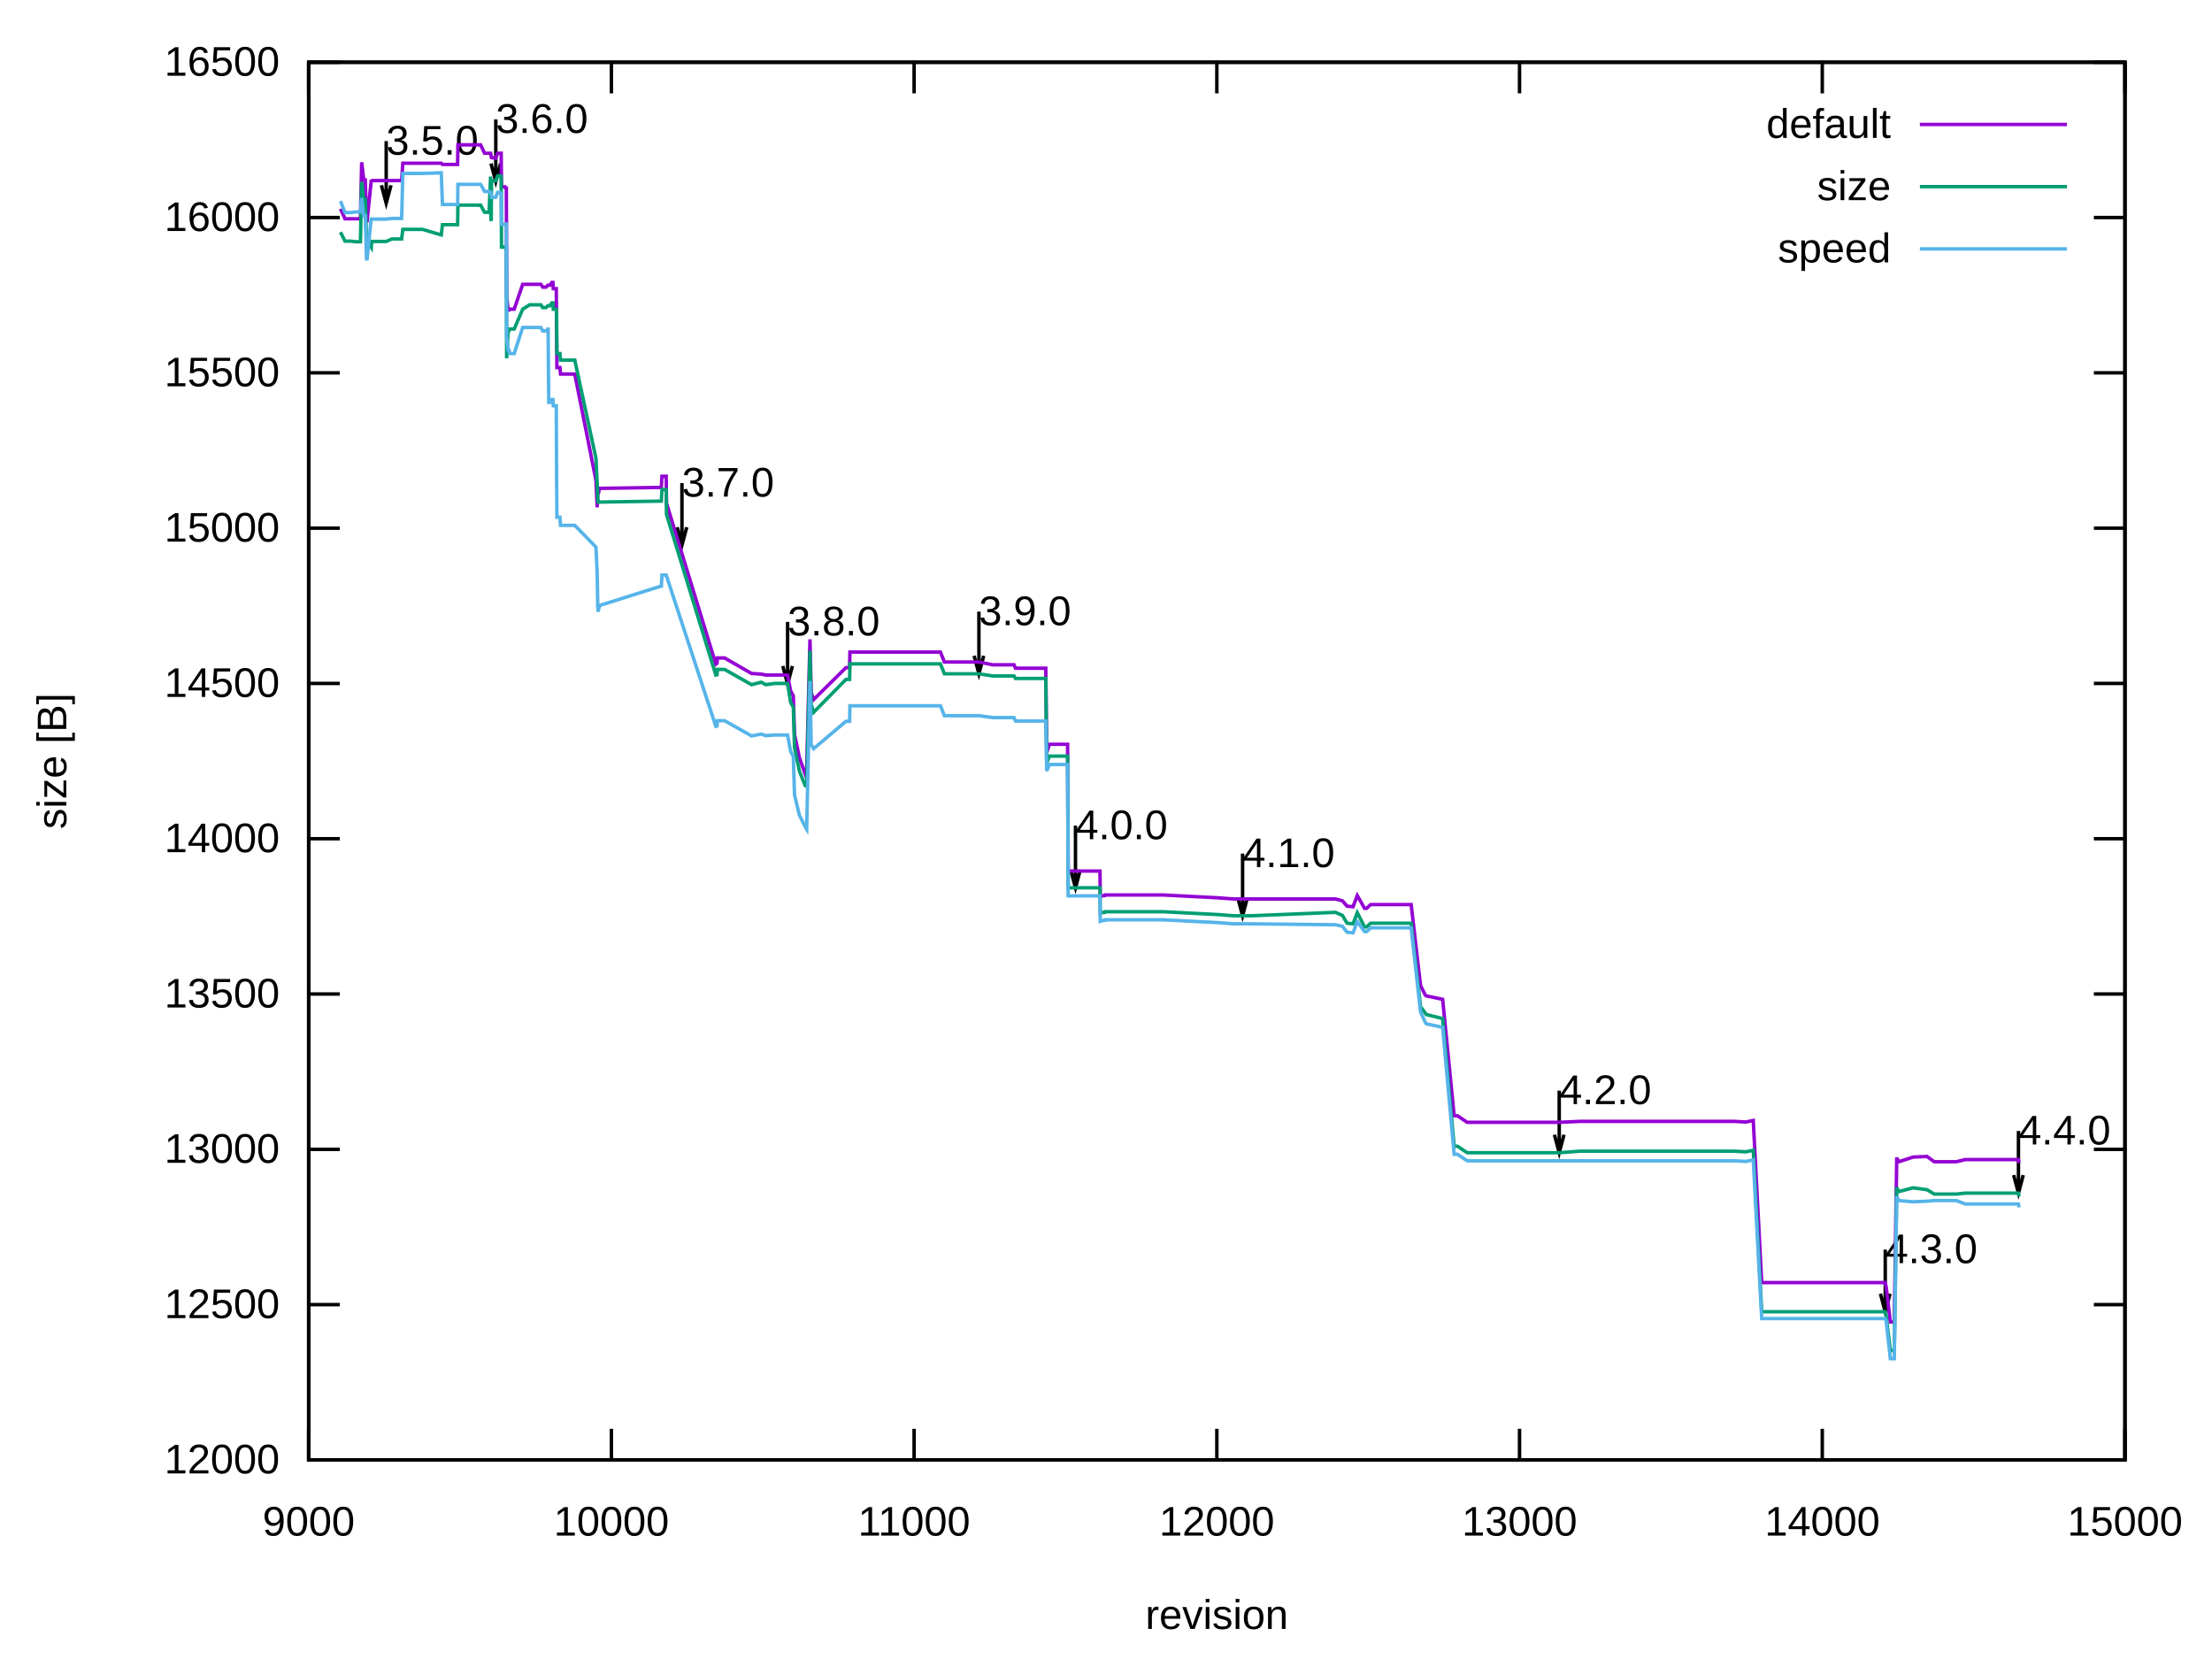
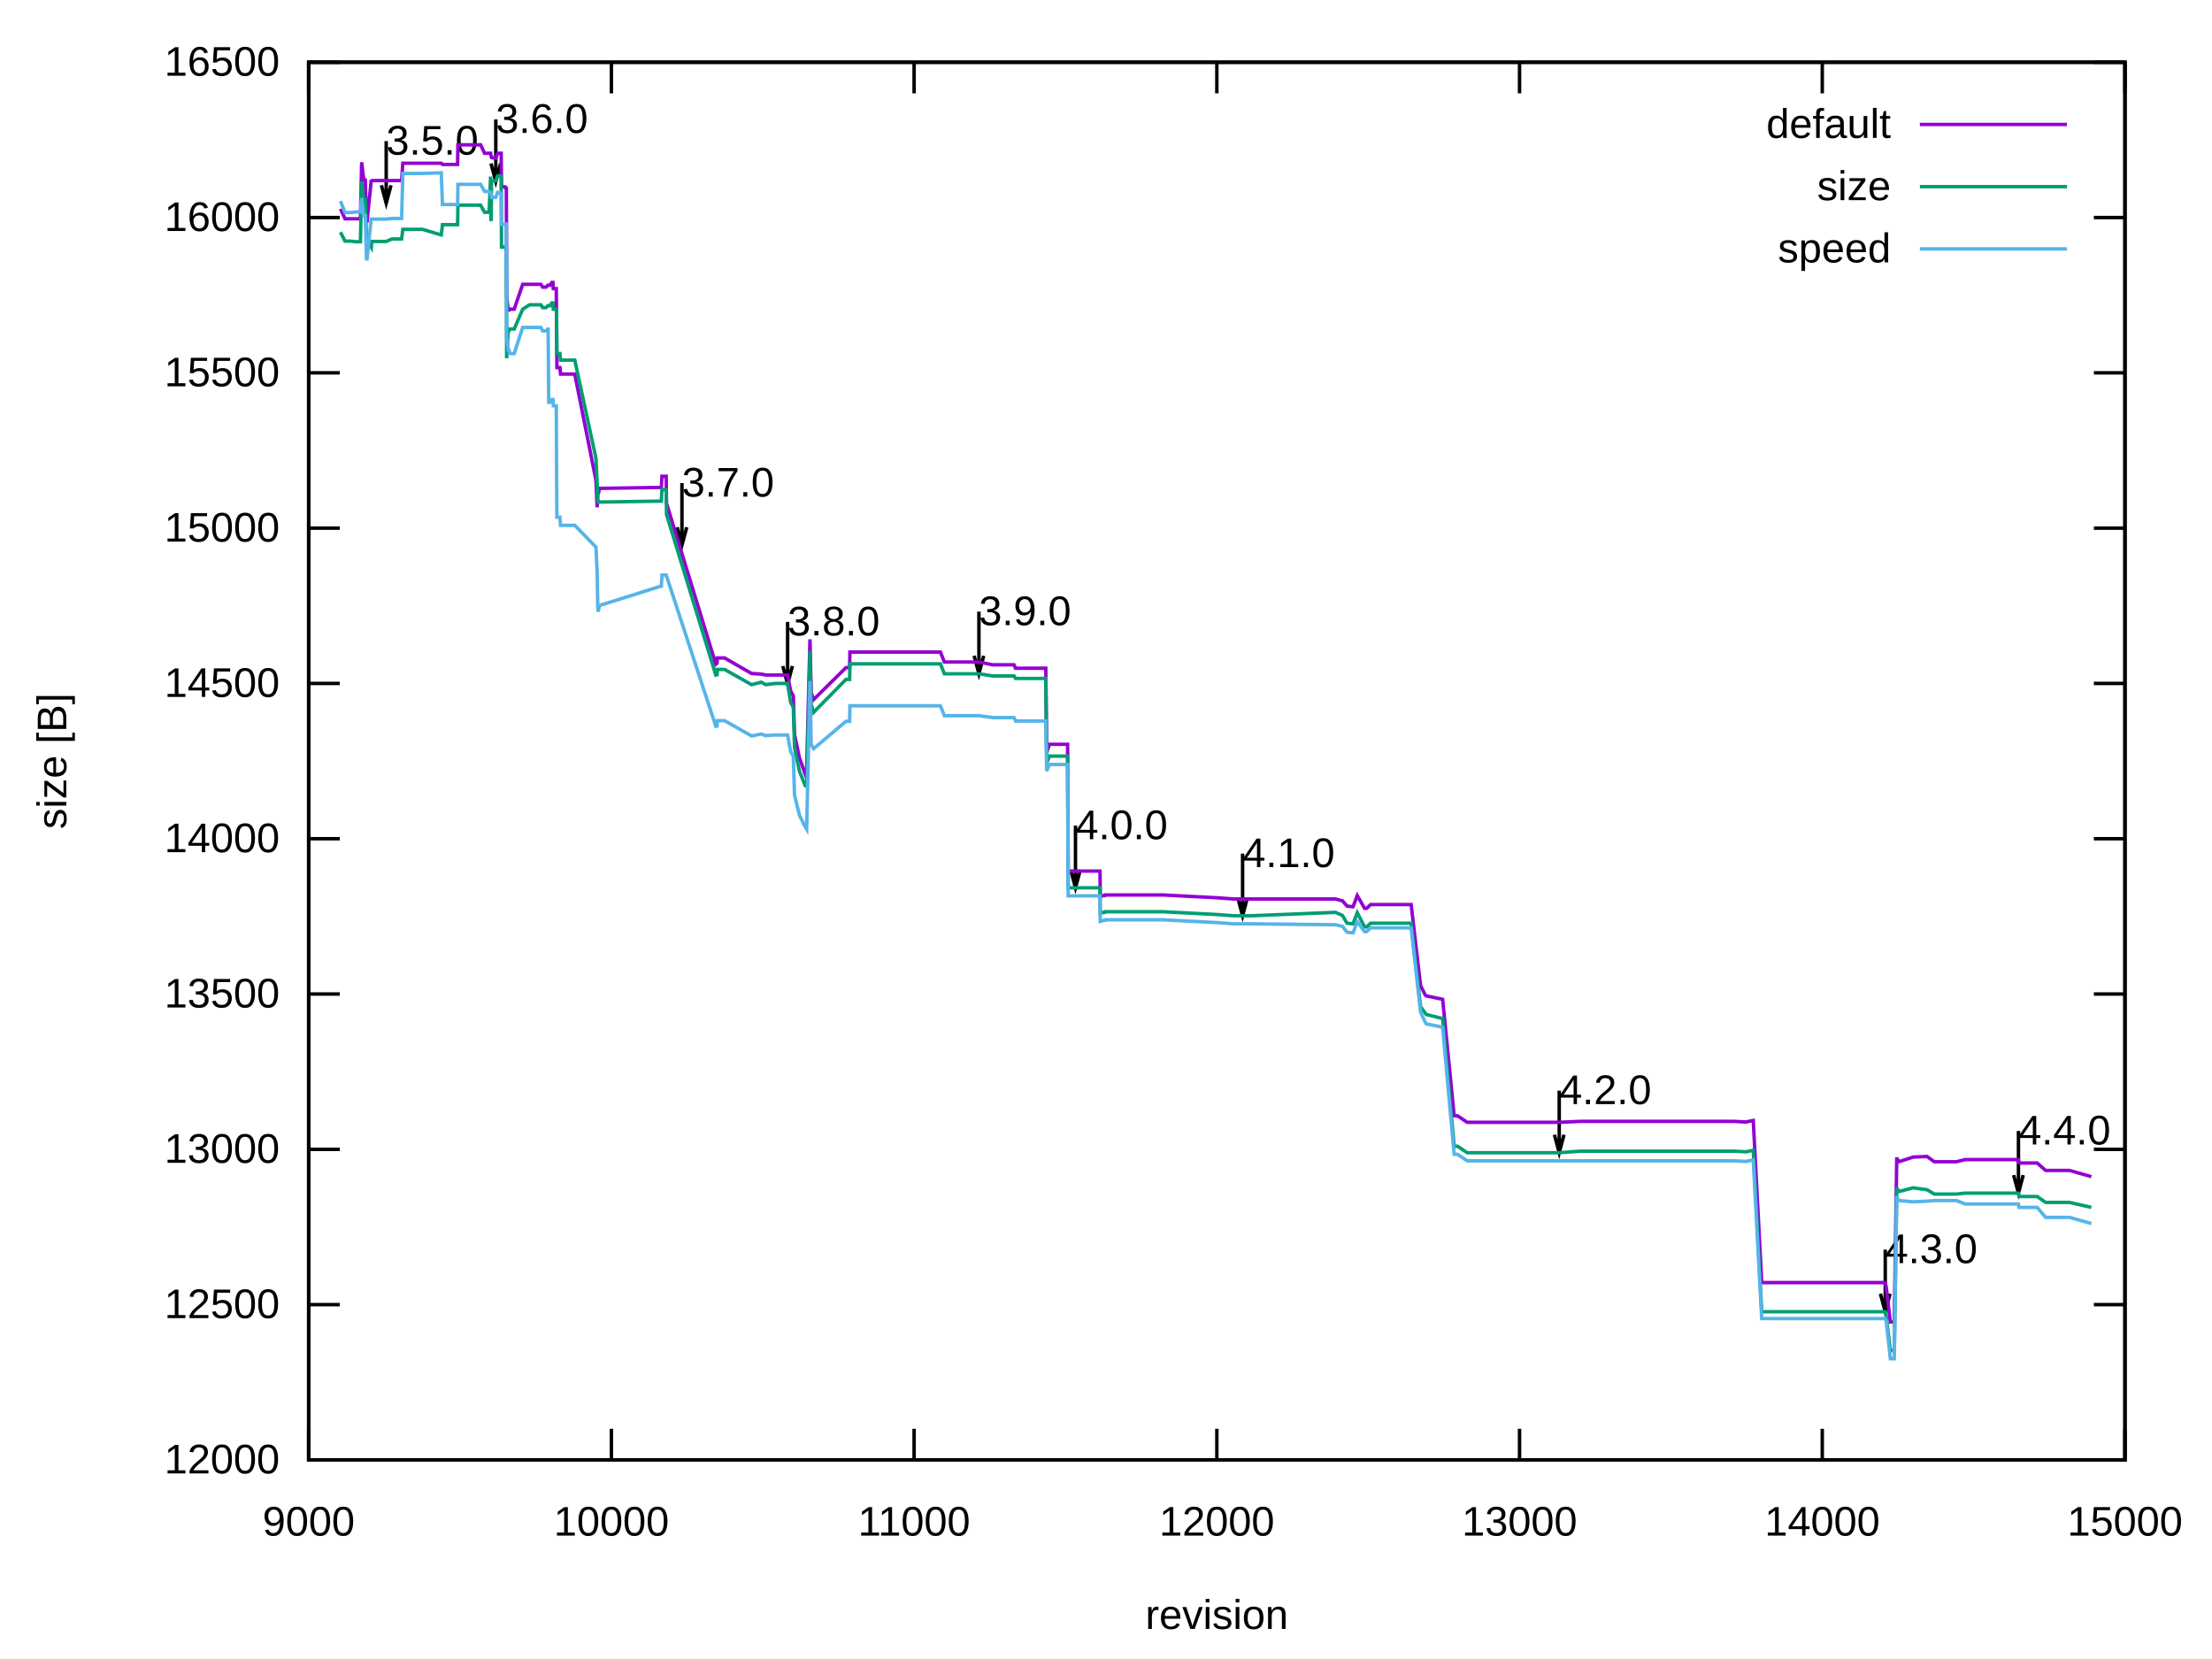
<svg xmlns="http://www.w3.org/2000/svg" xmlns:xlink="http://www.w3.org/1999/xlink" width="640" height="480" viewBox="0 0 640 480">
  <g id="gnuplot_canvas">
    <rect x="0" y="0" width="640" height="480" fill="none" />
    <defs>
      <circle id="gpDot" r="0.5" stroke-width="0.5" stroke="currentColor" />
      <path id="gpPt0" stroke-width="0.222" stroke="currentColor" d="M-1,0 h2 M0,-1 v2" />
      <path id="gpPt1" stroke-width="0.222" stroke="currentColor" d="M-1,-1 L1,1 M1,-1 L-1,1" />
      <path id="gpPt2" stroke-width="0.222" stroke="currentColor" d="M-1,0 L1,0 M0,-1 L0,1 M-1,-1 L1,1 M-1,1 L1,-1" />
      <rect id="gpPt3" stroke-width="0.222" stroke="currentColor" x="-1" y="-1" width="2" height="2" />
      <rect id="gpPt4" stroke-width="0.222" stroke="currentColor" fill="currentColor" x="-1" y="-1" width="2" height="2" />
      <circle id="gpPt5" stroke-width="0.222" stroke="currentColor" cx="0" cy="0" r="1" />
      <use xlink:href="#gpPt5" id="gpPt6" fill="currentColor" stroke="none" />
      <path id="gpPt7" stroke-width="0.222" stroke="currentColor" d="M0,-1.33 L-1.33,0.67 L1.33,0.67 z" />
      <use xlink:href="#gpPt7" id="gpPt8" fill="currentColor" stroke="none" />
      <use xlink:href="#gpPt7" id="gpPt9" stroke="currentColor" transform="rotate(180)" />
      <use xlink:href="#gpPt9" id="gpPt10" fill="currentColor" stroke="none" />
      <use xlink:href="#gpPt3" id="gpPt11" stroke="currentColor" transform="rotate(45)" />
      <use xlink:href="#gpPt11" id="gpPt12" fill="currentColor" stroke="none" />
      <path id="gpPt13" stroke-width="0.222" stroke="currentColor" d="M0,1.330 L1.265,0.411 L0.782,-1.067 L-0.782,-1.076 L-1.265,0.411 z" />
      <use xlink:href="#gpPt13" id="gpPt14" fill="currentColor" stroke="none" />
      <filter id="textbox" filterUnits="objectBoundingBox" x="0" y="0" height="1" width="1">
        <feFlood flood-color="white" flood-opacity="1" result="bgnd" />
        <feComposite in="SourceGraphic" in2="bgnd" operator="atop" />
      </filter>
      <filter id="greybox" filterUnits="objectBoundingBox" x="0" y="0" height="1" width="1">
        <feFlood flood-color="lightgrey" flood-opacity="1" result="grey" />
        <feComposite in="SourceGraphic" in2="grey" operator="atop" />
      </filter>
    </defs>
    <g fill="none" color="white" stroke="currentColor" stroke-width="1.00" stroke-linecap="butt" stroke-linejoin="miter">
</g>
    <g fill="none" color="black" stroke="currentColor" stroke-width="1.00" stroke-linecap="butt" stroke-linejoin="miter">
      <path stroke="black" d="M89.31,422.40 L98.31,422.40 M614.82,422.40 L605.82,422.40  " />
      <g transform="translate(80.92,426.30)" stroke="none" fill="black" font-family="Arial" font-size="12.00" text-anchor="end">
        <text>
          <tspan font-family="Arial"> 12000</tspan>
        </text>
      </g>
    </g>
    <g fill="none" color="black" stroke="currentColor" stroke-width="1.00" stroke-linecap="butt" stroke-linejoin="miter">
      <path stroke="black" d="M89.31,377.47 L98.31,377.47 M614.82,377.47 L605.82,377.47  " />
      <g transform="translate(80.92,381.37)" stroke="none" fill="black" font-family="Arial" font-size="12.00" text-anchor="end">
        <text>
          <tspan font-family="Arial"> 12500</tspan>
        </text>
      </g>
    </g>
    <g fill="none" color="black" stroke="currentColor" stroke-width="1.00" stroke-linecap="butt" stroke-linejoin="miter">
      <path stroke="black" d="M89.31,332.54 L98.31,332.54 M614.82,332.54 L605.82,332.54  " />
      <g transform="translate(80.92,336.44)" stroke="none" fill="black" font-family="Arial" font-size="12.00" text-anchor="end">
        <text>
          <tspan font-family="Arial"> 13000</tspan>
        </text>
      </g>
    </g>
    <g fill="none" color="black" stroke="currentColor" stroke-width="1.00" stroke-linecap="butt" stroke-linejoin="miter">
      <path stroke="black" d="M89.31,287.60 L98.31,287.60 M614.82,287.60 L605.82,287.60  " />
      <g transform="translate(80.92,291.50)" stroke="none" fill="black" font-family="Arial" font-size="12.00" text-anchor="end">
        <text>
          <tspan font-family="Arial"> 13500</tspan>
        </text>
      </g>
    </g>
    <g fill="none" color="black" stroke="currentColor" stroke-width="1.00" stroke-linecap="butt" stroke-linejoin="miter">
      <path stroke="black" d="M89.31,242.67 L98.31,242.67 M614.82,242.67 L605.82,242.67  " />
      <g transform="translate(80.92,246.57)" stroke="none" fill="black" font-family="Arial" font-size="12.00" text-anchor="end">
        <text>
          <tspan font-family="Arial"> 14000</tspan>
        </text>
      </g>
    </g>
    <g fill="none" color="black" stroke="currentColor" stroke-width="1.00" stroke-linecap="butt" stroke-linejoin="miter">
      <path stroke="black" d="M89.31,197.74 L98.31,197.74 M614.82,197.74 L605.82,197.74  " />
      <g transform="translate(80.92,201.64)" stroke="none" fill="black" font-family="Arial" font-size="12.00" text-anchor="end">
        <text>
          <tspan font-family="Arial"> 14500</tspan>
        </text>
      </g>
    </g>
    <g fill="none" color="black" stroke="currentColor" stroke-width="1.00" stroke-linecap="butt" stroke-linejoin="miter">
      <path stroke="black" d="M89.31,152.81 L98.31,152.81 M614.82,152.81 L605.82,152.81  " />
      <g transform="translate(80.92,156.71)" stroke="none" fill="black" font-family="Arial" font-size="12.00" text-anchor="end">
        <text>
          <tspan font-family="Arial"> 15000</tspan>
        </text>
      </g>
    </g>
    <g fill="none" color="black" stroke="currentColor" stroke-width="1.00" stroke-linecap="butt" stroke-linejoin="miter">
      <path stroke="black" d="M89.31,107.87 L98.31,107.87 M614.82,107.87 L605.82,107.87  " />
      <g transform="translate(80.92,111.77)" stroke="none" fill="black" font-family="Arial" font-size="12.00" text-anchor="end">
        <text>
          <tspan font-family="Arial"> 15500</tspan>
        </text>
      </g>
    </g>
    <g fill="none" color="black" stroke="currentColor" stroke-width="1.00" stroke-linecap="butt" stroke-linejoin="miter">
      <path stroke="black" d="M89.31,62.94 L98.31,62.94 M614.82,62.94 L605.82,62.94  " />
      <g transform="translate(80.92,66.84)" stroke="none" fill="black" font-family="Arial" font-size="12.00" text-anchor="end">
        <text>
          <tspan font-family="Arial"> 16000</tspan>
        </text>
      </g>
    </g>
    <g fill="none" color="black" stroke="currentColor" stroke-width="1.00" stroke-linecap="butt" stroke-linejoin="miter">
      <path stroke="black" d="M89.31,18.01 L98.31,18.01 M614.82,18.01 L605.82,18.01  " />
      <g transform="translate(80.92,21.91)" stroke="none" fill="black" font-family="Arial" font-size="12.00" text-anchor="end">
        <text>
          <tspan font-family="Arial"> 16500</tspan>
        </text>
      </g>
    </g>
    <g fill="none" color="black" stroke="currentColor" stroke-width="1.00" stroke-linecap="butt" stroke-linejoin="miter">
      <path stroke="black" d="M89.31,422.40 L89.31,413.40 M89.31,18.01 L89.31,27.01  " />
      <g transform="translate(89.31,444.30)" stroke="none" fill="black" font-family="Arial" font-size="12.00" text-anchor="middle">
        <text>
          <tspan font-family="Arial"> 9000</tspan>
        </text>
      </g>
    </g>
    <g fill="none" color="black" stroke="currentColor" stroke-width="1.00" stroke-linecap="butt" stroke-linejoin="miter">
      <path stroke="black" d="M176.90,422.40 L176.90,413.40 M176.90,18.01 L176.90,27.01  " />
      <g transform="translate(176.90,444.30)" stroke="none" fill="black" font-family="Arial" font-size="12.00" text-anchor="middle">
        <text>
          <tspan font-family="Arial"> 10000</tspan>
        </text>
      </g>
    </g>
    <g fill="none" color="black" stroke="currentColor" stroke-width="1.00" stroke-linecap="butt" stroke-linejoin="miter">
      <path stroke="black" d="M264.48,422.40 L264.48,413.40 M264.48,18.01 L264.48,27.01  " />
      <g transform="translate(264.48,444.30)" stroke="none" fill="black" font-family="Arial" font-size="12.00" text-anchor="middle">
        <text>
          <tspan font-family="Arial"> 11000</tspan>
        </text>
      </g>
    </g>
    <g fill="none" color="black" stroke="currentColor" stroke-width="1.00" stroke-linecap="butt" stroke-linejoin="miter">
      <path stroke="black" d="M352.07,422.40 L352.07,413.40 M352.07,18.01 L352.07,27.01  " />
      <g transform="translate(352.07,444.30)" stroke="none" fill="black" font-family="Arial" font-size="12.00" text-anchor="middle">
        <text>
          <tspan font-family="Arial"> 12000</tspan>
        </text>
      </g>
    </g>
    <g fill="none" color="black" stroke="currentColor" stroke-width="1.00" stroke-linecap="butt" stroke-linejoin="miter">
      <path stroke="black" d="M439.65,422.40 L439.65,413.40 M439.65,18.01 L439.65,27.01  " />
      <g transform="translate(439.65,444.30)" stroke="none" fill="black" font-family="Arial" font-size="12.00" text-anchor="middle">
        <text>
          <tspan font-family="Arial"> 13000</tspan>
        </text>
      </g>
    </g>
    <g fill="none" color="black" stroke="currentColor" stroke-width="1.00" stroke-linecap="butt" stroke-linejoin="miter">
      <path stroke="black" d="M527.24,422.40 L527.24,413.40 M527.24,18.01 L527.24,27.01  " />
      <g transform="translate(527.24,444.30)" stroke="none" fill="black" font-family="Arial" font-size="12.00" text-anchor="middle">
        <text>
          <tspan font-family="Arial"> 14000</tspan>
        </text>
      </g>
    </g>
    <g fill="none" color="black" stroke="currentColor" stroke-width="1.00" stroke-linecap="butt" stroke-linejoin="miter">
      <path stroke="black" d="M614.82,422.40 L614.82,413.40 M614.82,18.01 L614.82,27.01  " />
      <g transform="translate(614.82,444.30)" stroke="none" fill="black" font-family="Arial" font-size="12.00" text-anchor="middle">
        <text>
          <tspan font-family="Arial"> 15000</tspan>
        </text>
      </g>
    </g>
    <g fill="none" color="black" stroke="currentColor" stroke-width="1.00" stroke-linecap="butt" stroke-linejoin="miter">
</g>
    <g fill="none" color="black" stroke="currentColor" stroke-width="1.00" stroke-linecap="butt" stroke-linejoin="miter">
      <path stroke="black" d="M89.31,18.01 L89.31,422.40 L614.82,422.40 L614.82,18.01 L89.31,18.01 Z  " />
      <g transform="translate(111.73,44.74)" stroke="none" fill="black" font-family="Arial" font-size="12.00" text-anchor="start">
        <text>
          <tspan font-family="Arial">3.5.0</tspan>
        </text>
      </g>
      <g transform="translate(143.44,38.45)" stroke="none" fill="black" font-family="Arial" font-size="12.00" text-anchor="start">
        <text>
          <tspan font-family="Arial">3.6.0</tspan>
        </text>
      </g>
      <g transform="translate(197.30,143.68)" stroke="none" fill="black" font-family="Arial" font-size="12.00" text-anchor="start">
        <text>
          <tspan font-family="Arial">3.7.0</tspan>
        </text>
      </g>
      <g transform="translate(227.87,183.85)" stroke="none" fill="black" font-family="Arial" font-size="12.00" text-anchor="start">
        <text>
          <tspan font-family="Arial">3.8.0</tspan>
        </text>
      </g>
      <g transform="translate(283.22,180.88)" stroke="none" fill="black" font-family="Arial" font-size="12.00" text-anchor="start">
        <text>
          <tspan font-family="Arial">3.9.0</tspan>
        </text>
      </g>
      <g transform="translate(311.16,242.80)" stroke="none" fill="black" font-family="Arial" font-size="12.00" text-anchor="start">
        <text>
          <tspan font-family="Arial">4.0.0</tspan>
        </text>
      </g>
      <g transform="translate(359.51,250.88)" stroke="none" fill="black" font-family="Arial" font-size="12.00" text-anchor="start">
        <text>
          <tspan font-family="Arial">4.1.0</tspan>
        </text>
      </g>
      <g transform="translate(451.12,319.45)" stroke="none" fill="black" font-family="Arial" font-size="12.00" text-anchor="start">
        <text>
          <tspan font-family="Arial">4.2.0</tspan>
        </text>
      </g>
      <g transform="translate(545.45,365.46)" stroke="none" fill="black" font-family="Arial" font-size="12.00" text-anchor="start">
        <text>
          <tspan font-family="Arial">4.3.0</tspan>
        </text>
      </g>
      <g transform="translate(583.99,331.13)" stroke="none" fill="black" font-family="Arial" font-size="12.00" text-anchor="start">
        <text>
          <tspan font-family="Arial">4.4.0</tspan>
        </text>
      </g>
-       <path stroke="black" d="M110.35,53.60 L111.74,58.80 L113.13,53.60 M111.74,40.83 L111.74,58.80 M142.06,47.31 L143.45,52.51 L144.84,47.31   M143.45,34.54 L143.45,52.51 M195.92,152.54 L197.31,157.74 L198.70,152.54 M197.31,139.77 L197.31,157.74 M226.49,192.71   L227.88,197.91 L229.27,192.71 M227.88,179.94 L227.88,197.91 M281.84,189.74 L283.23,194.94 L284.62,189.74 M283.23,176.97   L283.23,194.94 M309.78,251.66 L311.17,256.86 L312.56,251.66 M311.17,238.89 L311.17,256.86 M358.13,259.74 L359.52,264.95   L360.91,259.74 M359.52,246.97 L359.52,264.95 M449.74,328.31 L451.13,333.51 L452.52,328.31 M451.13,315.54 L451.13,333.51   M544.07,374.32 L545.46,379.52 L546.85,374.32 M545.46,361.55 L545.46,379.52 M582.61,339.99 L584.00,345.20 L585.39,339.99   M584.00,327.22 L584.00,345.20  " />
-     </g>
-     <g fill="none" color="black" stroke="currentColor" stroke-width="1.00" stroke-linecap="butt" stroke-linejoin="miter">
-       <g transform="translate(19.18,220.21) rotate(270)" stroke="none" fill="black" font-family="Arial" font-size="12.00" text-anchor="middle">
-         <text>
-           <tspan font-family="Arial">size [B]</tspan>
-         </text>
-       </g>
-     </g>
-     <g fill="none" color="black" stroke="currentColor" stroke-width="1.00" stroke-linecap="butt" stroke-linejoin="miter">
-       <g transform="translate(352.06,471.30)" stroke="none" fill="black" font-family="Arial" font-size="12.00" text-anchor="middle">
-         <text>
-           <tspan font-family="Arial">revision</tspan>
-         </text>
-       </g>
+     </g>
+     <g fill="none" color="black" stroke="currentColor" stroke-width="1.00" stroke-linecap="butt" stroke-linejoin="miter">
+       <path stroke="black" d="M110.35,53.60 L111.74,58.80 L113.13,53.60 M111.74,40.83 L111.74,58.80  " />
+     </g>
+     <g fill="none" color="black" stroke="currentColor" stroke-width="1.00" stroke-linecap="butt" stroke-linejoin="miter">
+       <path stroke="black" d="M142.06,47.31 L143.45,52.51 L144.84,47.31 M143.45,34.54 L143.45,52.51  " />
+     </g>
+     <g fill="none" color="black" stroke="currentColor" stroke-width="1.00" stroke-linecap="butt" stroke-linejoin="miter">
+       <path stroke="black" d="M195.92,152.54 L197.31,157.74 L198.70,152.54 M197.31,139.77 L197.31,157.74  " />
+     </g>
+     <g fill="none" color="black" stroke="currentColor" stroke-width="1.00" stroke-linecap="butt" stroke-linejoin="miter">
+       <path stroke="black" d="M226.49,192.71 L227.88,197.91 L229.27,192.71 M227.88,179.94 L227.88,197.91  " />
+     </g>
+     <g fill="none" color="black" stroke="currentColor" stroke-width="1.00" stroke-linecap="butt" stroke-linejoin="miter">
+       <path stroke="black" d="M281.84,189.74 L283.23,194.94 L284.62,189.74 M283.23,176.97 L283.23,194.94  " />
+     </g>
+     <g fill="none" color="black" stroke="currentColor" stroke-width="1.00" stroke-linecap="butt" stroke-linejoin="miter">
+       <path stroke="black" d="M309.78,251.66 L311.17,256.86 L312.56,251.66 M311.17,238.89 L311.17,256.86  " />
+     </g>
+     <g fill="none" color="black" stroke="currentColor" stroke-width="1.00" stroke-linecap="butt" stroke-linejoin="miter">
+       <path stroke="black" d="M358.13,259.74 L359.52,264.95 L360.91,259.74 M359.52,246.97 L359.52,264.95  " />
+     </g>
+     <g fill="none" color="black" stroke="currentColor" stroke-width="1.00" stroke-linecap="butt" stroke-linejoin="miter">
+       <path stroke="black" d="M449.74,328.31 L451.13,333.51 L452.52,328.31 M451.13,315.54 L451.13,333.51  " />
+     </g>
+     <g fill="none" color="black" stroke="currentColor" stroke-width="1.00" stroke-linecap="butt" stroke-linejoin="miter">
+       <path stroke="black" d="M544.07,374.32 L545.46,379.52 L546.85,374.32 M545.46,361.55 L545.46,379.52  " />
+     </g>
+     <g fill="none" color="black" stroke="currentColor" stroke-width="1.00" stroke-linecap="butt" stroke-linejoin="miter">
+       <path stroke="black" d="M582.61,339.99 L584.00,345.20 L585.39,339.99 M584.00,327.22 L584.00,345.20  " />
    </g>
    <g fill="none" color="black" stroke="currentColor" stroke-width="1.00" stroke-linecap="butt" stroke-linejoin="miter">
</g>
    <g id="gnuplot_plot_1">
      <g fill="none" color="black" stroke="currentColor" stroke-width="1.00" stroke-linecap="butt" stroke-linejoin="miter">
        <g transform="translate(547.09,39.91)" stroke="none" fill="black" font-family="Arial" font-size="12.00" text-anchor="end">
          <text>
            <tspan font-family="Arial">default</tspan>
          </text>
        </g>
      </g>
      <g fill="none" color="black" stroke="currentColor" stroke-width="1.00" stroke-linecap="butt" stroke-linejoin="miter">
-         <path stroke="rgb(148,   0, 211)" d="M555.48,36.01 L598.04,36.01 M98.51,60.43 L99.82,63.30 L100.17,63.30 L100.43,63.30 L101.40,63.30 L103.06,63.30   L104.29,63.30 L104.64,46.95 L105.25,52.07 L105.69,52.07 L106.04,63.93 L106.21,63.93 L107.44,51.98 L107.53,52.25   L108.40,52.25 L109.72,52.25 L111.73,52.25 L113.40,52.25 L114.80,52.25 L116.20,52.25 L116.55,47.22 L117.25,47.22   L120.32,47.22 L122.24,47.22 L127.67,47.22 L128.02,47.58 L128.29,47.58 L128.90,47.58 L129.69,47.58 L131.18,47.58   L131.96,47.58 L132.40,47.58 L132.49,41.91 L132.93,41.91 L134.94,41.91 L136.61,41.91 L137.48,41.91 L139.06,41.91   L140.20,44.34 L140.90,44.34 L141.51,44.34 L141.95,44.34 L142.04,44.88 L142.12,45.24 L142.21,45.60 L143.44,45.78   L143.96,44.34 L144.66,44.34 L144.93,44.34 L145.01,44.34 L145.10,54.05 L145.19,54.05 L145.36,54.05 L145.80,54.05   L145.89,54.05 L146.15,54.05 L146.33,54.49 L146.50,54.49 L146.59,85.77 L147.03,89.72 L147.29,89.72 L147.47,89.45   L147.55,89.45 L147.64,89.45 L148.78,89.45 L151.23,82.26 L153.25,82.26 L154.12,82.26 L154.74,82.26 L155.09,82.26   L155.96,82.26 L156.22,82.26 L156.31,82.26 L156.40,82.26 L156.49,82.26 L157.01,83.07 L157.98,83.07 L158.50,82.53   L158.59,82.53 L158.76,82.53 L159.12,82.53 L159.64,81.72 L159.99,81.72 L160.08,83.52 L160.69,83.52 L160.95,83.52   L161.04,95.20 L161.13,106.35 L162.01,106.35 L162.18,108.23 L162.53,108.23 L166.30,108.23 L172.43,138.97 L172.78,146.79   L172.95,141.57 L173.04,143.10 L173.48,141.30 L191.17,141.03 L191.35,141.03 L191.52,137.80 L192.13,137.80 L192.75,137.80   L192.84,145.62 L207.11,192.17 L207.46,191.90 L207.55,190.37 L208.95,190.37 L209.04,190.37 L209.65,190.37 L217.45,194.86   L220.25,195.04 L221.56,195.31 L224.19,195.31 L225.77,195.31 L227.87,195.31 L228.75,199.90 L229.53,201.33 L229.88,212.48   L231.29,219.22 L232.95,223.89 L233.39,222.99 L234.35,184.98 L234.70,200.43 L235.40,202.41 L244.77,193.16 L245.39,193.16   L245.74,193.16 L245.82,193.16 L245.91,188.66 L246.09,188.66 L246.96,188.66 L255.72,188.66 L260.98,188.66 L262.20,188.66   L272.10,188.66 L273.24,191.54 L277.62,191.54 L283.22,191.54 L287.25,192.35 L293.38,192.35 L293.82,193.34 L296.97,193.34   L302.58,193.34 L302.84,217.78 L303.63,215.35 L308.89,215.35 L309.06,252.02 L311.16,252.02 L315.80,252.02 L318.26,252.02   L318.34,259.39 L319.22,259.12 L319.66,259.12 L319.75,258.94 L320.27,258.94 L320.36,258.94 L327.72,258.94 L336.47,258.94   L352.15,259.75 L356.97,260.10 L359.51,260.10 L360.65,260.10 L360.82,260.10 L361.00,260.10 L361.35,260.10 L361.61,260.10   L362.05,260.10 L386.40,260.10 L388.41,260.64 L389.73,262.17 L391.48,262.35 L392.70,259.12 L394.81,262.80 L395.42,262.80   L396.56,261.72 L408.29,261.72 L411.01,285.18 L412.41,287.96 L412.67,288.14 L417.40,289.13 L420.73,322.83 L421.70,322.83   L424.50,324.72 L427.56,324.72 L428.70,324.72 L430.10,324.72 L430.89,324.72 L436.93,324.72 L451.12,324.72 L457.17,324.45   L465.93,324.45 L483.00,324.45 L500.00,324.45 L500.87,324.45 L501.75,324.45 L505.16,324.63 L507.27,324.18 L509.72,371.09   L518.48,371.09 L527.24,371.09 L543.35,371.09 L545.45,371.09 L545.72,372.26 L546.94,382.50 L547.82,382.50 L548.08,382.50   L548.78,335.32 L548.96,335.32 L549.39,336.13 L553.51,334.78 L557.54,334.60 L559.64,336.13 L562.09,336.13 L562.71,336.13   L566.04,336.13 L568.58,335.50 L571.90,335.50 L573.48,335.50 L583.99,335.50 L584.17,336.49  " />
+         <path stroke="rgb(148,   0, 211)" d="M555.48,36.01 L598.04,36.01 M98.51,60.43 L99.82,63.30 L100.17,63.30 L100.43,63.30 L101.40,63.30 L103.06,63.30   L104.29,63.30 L104.64,46.95 L105.25,52.07 L105.69,52.07 L106.04,63.93 L106.21,63.93 L107.44,51.98 L107.53,52.25   L108.40,52.25 L109.72,52.25 L111.73,52.25 L113.40,52.25 L114.80,52.25 L116.20,52.25 L116.55,47.22 L117.25,47.22   L120.32,47.22 L122.24,47.22 L127.67,47.22 L128.02,47.58 L128.29,47.58 L128.90,47.58 L129.69,47.58 L131.18,47.58   L131.96,47.58 L132.40,47.58 L132.49,41.91 L132.93,41.91 L134.94,41.91 L136.61,41.91 L137.48,41.91 L139.06,41.91   L140.20,44.34 L140.90,44.34 L141.51,44.34 L141.95,44.34 L142.04,44.88 L142.12,45.24 L142.21,45.60 L143.44,45.78   L143.96,44.34 L144.66,44.34 L144.93,44.34 L145.01,44.34 L145.10,54.05 L145.19,54.05 L145.36,54.05 L145.80,54.05   L145.89,54.05 L146.15,54.05 L146.33,54.49 L146.50,54.49 L146.59,85.77 L147.03,89.72 L147.29,89.72 L147.47,89.45   L147.55,89.45 L147.64,89.45 L148.78,89.45 L151.23,82.26 L153.25,82.26 L154.12,82.26 L154.74,82.26 L155.09,82.26   L155.96,82.26 L156.22,82.26 L156.31,82.26 L156.40,82.26 L156.49,82.26 L157.01,83.07 L157.98,83.07 L158.50,82.53   L158.59,82.53 L158.76,82.53 L159.12,82.53 L159.64,81.72 L159.99,81.72 L160.08,83.52 L160.69,83.52 L160.95,83.52   L161.04,95.20 L161.13,106.35 L162.01,106.35 L162.18,108.23 L162.53,108.23 L166.30,108.23 L172.43,138.97 L172.78,146.79   L172.95,141.57 L173.04,143.10 L173.48,141.30 L191.17,141.03 L191.35,141.03 L191.52,137.80 L192.13,137.80 L192.75,137.80   L192.84,145.62 L207.11,192.17 L207.46,191.90 L207.55,190.37 L208.95,190.37 L209.04,190.37 L209.65,190.37 L217.45,194.86   L220.25,195.04 L221.56,195.31 L224.19,195.31 L225.77,195.31 L227.87,195.31 L228.75,199.90 L229.53,201.33 L229.88,212.48   L231.29,219.22 L232.95,223.89 L233.39,222.99 L234.35,184.98 L234.70,200.43 L235.40,202.41 L244.77,193.16 L245.39,193.16   L245.74,193.16 L245.82,193.16 L245.91,188.66 L246.09,188.66 L246.96,188.66 L255.72,188.66 L260.98,188.66 L262.20,188.66   L272.10,188.66 L273.24,191.54 L277.62,191.54 L283.22,191.54 L287.25,192.35 L293.38,192.35 L293.82,193.34 L296.97,193.34   L302.58,193.34 L302.84,217.78 L303.63,215.35 L308.89,215.35 L309.06,252.02 L311.16,252.02 L315.80,252.02 L318.26,252.02   L318.34,259.39 L319.22,259.12 L319.66,259.12 L319.75,258.94 L320.27,258.94 L320.36,258.94 L327.72,258.94 L336.47,258.94   L352.15,259.75 L356.97,260.10 L359.51,260.10 L360.65,260.10 L360.82,260.10 L361.00,260.10 L361.35,260.10 L361.61,260.10   L362.05,260.10 L386.40,260.10 L388.41,260.64 L389.73,262.17 L391.48,262.35 L392.70,259.12 L394.81,262.80 L395.42,262.80   L396.56,261.72 L408.29,261.72 L411.01,285.18 L412.41,287.96 L412.67,288.14 L417.40,289.13 L420.73,322.83 L421.70,322.83   L424.50,324.72 L427.56,324.72 L428.70,324.72 L430.10,324.72 L430.89,324.72 L436.93,324.72 L451.12,324.72 L457.17,324.45   L465.93,324.45 L483.00,324.45 L500.00,324.45 L500.87,324.45 L501.75,324.45 L505.16,324.63 L507.27,324.18 L509.72,371.09   L518.48,371.09 L527.24,371.09 L543.35,371.09 L545.45,371.09 L545.72,372.26 L546.94,382.50 L547.82,382.50 L548.08,382.50   L548.78,335.32 L548.96,335.32 L549.39,336.13 L553.51,334.78 L557.54,334.60 L559.64,336.13 L562.09,336.13 L562.71,336.13   L566.04,336.13 L568.58,335.50 L571.90,335.50 L573.48,335.50 L583.99,335.50 L584.17,336.49 L589.42,336.49 L591.87,338.65   L598.79,338.65 L605.10,340.44  " />
      </g>
    </g>
    <g id="gnuplot_plot_2">
      <g fill="none" color="black" stroke="currentColor" stroke-width="1.00" stroke-linecap="butt" stroke-linejoin="miter">
        <g transform="translate(547.09,57.91)" stroke="none" fill="black" font-family="Arial" font-size="12.00" text-anchor="end">
          <text>
            <tspan font-family="Arial">size</tspan>
          </text>
        </g>
      </g>
      <g fill="none" color="black" stroke="currentColor" stroke-width="1.00" stroke-linecap="butt" stroke-linejoin="miter">
-         <path stroke="rgb(  0, 158, 115)" d="M555.48,54.01 L598.04,54.01 M98.51,67.17 L99.82,69.77 L100.17,69.77 L100.43,69.77 L101.40,69.77 L103.06,69.95   L104.29,69.95 L104.64,52.61 L105.25,57.73 L105.69,57.73 L106.04,69.59 L106.21,69.59 L107.44,71.57 L107.53,69.86   L108.40,69.86 L109.72,69.86 L111.73,69.86 L113.40,69.14 L114.80,69.14 L116.20,69.14 L116.55,66.36 L117.25,66.36   L120.32,66.36 L122.24,66.36 L127.67,67.97 L128.02,65.01 L128.29,65.01 L128.90,65.01 L129.69,65.01 L131.18,65.01   L131.96,65.01 L132.40,65.01 L132.49,59.35 L132.93,59.35 L134.94,59.35 L136.61,59.35 L137.48,59.35 L139.06,59.35   L140.20,61.41 L140.90,61.41 L141.51,61.41 L141.95,51.08 L142.04,63.57 L142.12,63.93 L142.21,52.34 L143.44,52.34   L143.96,50.90 L144.66,50.90 L144.93,50.90 L145.01,51.08 L145.10,71.48 L145.19,71.48 L145.36,71.48 L145.80,71.48   L145.89,71.48 L146.15,71.48 L146.33,71.93 L146.50,71.93 L146.59,103.65 L147.03,95.65 L147.29,95.65 L147.47,95.20   L147.55,95.20 L147.64,95.20 L148.78,95.20 L151.23,89.45 L153.25,88.19 L154.12,88.19 L154.74,88.19 L155.09,88.19   L155.96,88.19 L156.22,88.19 L156.31,88.19 L156.40,88.19 L156.49,88.19 L157.01,89.00 L157.98,89.00 L158.50,88.46   L158.59,88.46 L158.76,88.46 L159.12,88.46 L159.64,87.65 L159.99,87.65 L160.08,89.45 L160.69,89.45 L160.95,89.45   L161.04,91.16 L161.13,102.30 L162.01,102.30 L162.18,104.19 L162.53,104.19 L166.30,104.19 L172.43,132.59 L172.78,139.78   L172.95,143.73 L173.04,145.26 L173.48,145.26 L191.17,144.99 L191.35,144.99 L191.52,141.66 L192.13,141.66 L192.75,141.66   L192.84,148.85 L207.11,195.31 L207.46,195.22 L207.55,193.69 L208.95,193.69 L209.04,193.69 L209.65,193.69 L217.45,198.10   L220.25,197.38 L221.56,198.10 L224.19,197.74 L225.77,197.74 L227.87,197.74 L228.75,203.22 L229.53,204.66 L229.88,216.34   L231.29,223.08 L232.95,227.30 L233.39,227.48 L234.35,188.30 L234.70,203.85 L235.40,206.10 L244.77,196.57 L245.39,196.57   L245.74,196.57 L245.82,196.57 L245.91,192.08 L246.09,192.08 L246.96,192.08 L255.72,192.08 L260.98,192.08 L262.20,192.08   L272.10,192.08 L273.24,194.95 L277.62,194.95 L283.22,194.95 L287.25,195.58 L293.38,195.58 L293.82,196.30 L296.97,196.30   L302.58,196.30 L302.84,220.74 L303.63,218.77 L308.89,218.77 L309.06,256.87 L311.16,256.87 L315.80,256.87 L318.26,256.87   L318.34,264.24 L319.22,263.97 L319.66,263.97 L319.75,263.79 L320.27,263.79 L320.36,263.79 L327.72,263.79 L336.47,263.79   L352.15,264.60 L356.97,264.96 L359.51,264.96 L360.65,264.96 L360.82,264.96 L361.00,264.96 L361.35,264.96 L361.61,264.96   L362.05,264.96 L386.40,263.97 L388.41,264.87 L389.73,267.11 L391.48,267.29 L392.70,264.06 L394.81,268.19 L395.42,268.19   L396.56,267.11 L408.29,267.11 L411.01,291.29 L412.41,293.17 L412.67,293.53 L417.40,294.70 L420.73,331.64 L421.70,331.64   L424.50,333.52 L427.56,333.52 L428.70,333.52 L430.10,333.52 L430.89,333.52 L436.93,333.52 L451.12,333.52 L457.17,333.07   L465.93,333.07 L483.00,333.07 L500.00,333.07 L500.87,333.07 L501.75,333.07 L505.16,333.25 L507.27,332.81 L509.72,379.53   L518.48,379.53 L527.24,379.53 L543.35,379.53 L545.45,379.53 L545.72,380.70 L546.94,390.77 L547.82,390.77 L548.08,390.77   L548.78,343.95 L548.96,343.95 L549.39,344.76 L553.51,343.68 L557.54,344.22 L559.64,345.48 L562.09,345.48 L562.71,345.48   L566.04,345.48 L568.58,345.21 L571.90,345.21 L573.48,345.21 L583.99,345.21 L584.17,346.19  " />
+         <path stroke="rgb(  0, 158, 115)" d="M555.48,54.01 L598.04,54.01 M98.51,67.17 L99.82,69.77 L100.17,69.77 L100.43,69.77 L101.40,69.77 L103.06,69.95   L104.29,69.95 L104.64,52.61 L105.25,57.73 L105.69,57.73 L106.04,69.59 L106.21,69.59 L107.44,71.57 L107.53,69.86   L108.40,69.86 L109.72,69.86 L111.73,69.86 L113.40,69.14 L114.80,69.14 L116.20,69.14 L116.55,66.36 L117.25,66.36   L120.32,66.36 L122.24,66.36 L127.67,67.97 L128.02,65.01 L128.29,65.01 L128.90,65.01 L129.69,65.01 L131.18,65.01   L131.96,65.01 L132.40,65.01 L132.49,59.35 L132.93,59.35 L134.94,59.35 L136.61,59.35 L137.48,59.35 L139.06,59.35   L140.20,61.41 L140.90,61.41 L141.51,61.41 L141.95,51.08 L142.04,63.57 L142.12,63.93 L142.21,52.34 L143.44,52.34   L143.96,50.90 L144.66,50.90 L144.93,50.90 L145.01,51.08 L145.10,71.48 L145.19,71.48 L145.36,71.48 L145.80,71.48   L145.89,71.48 L146.15,71.48 L146.33,71.93 L146.50,71.93 L146.59,103.65 L147.03,95.65 L147.29,95.65 L147.47,95.20   L147.55,95.20 L147.64,95.20 L148.78,95.20 L151.23,89.45 L153.25,88.19 L154.12,88.19 L154.74,88.19 L155.09,88.19   L155.96,88.19 L156.22,88.19 L156.31,88.19 L156.40,88.19 L156.49,88.19 L157.01,89.00 L157.98,89.00 L158.50,88.46   L158.59,88.46 L158.76,88.46 L159.12,88.46 L159.64,87.65 L159.99,87.65 L160.08,89.45 L160.69,89.45 L160.95,89.45   L161.04,91.16 L161.13,102.30 L162.01,102.30 L162.18,104.19 L162.53,104.19 L166.30,104.19 L172.43,132.59 L172.78,139.78   L172.95,143.73 L173.04,145.26 L173.48,145.26 L191.17,144.99 L191.35,144.99 L191.52,141.66 L192.13,141.66 L192.75,141.66   L192.84,148.85 L207.11,195.31 L207.46,195.22 L207.55,193.69 L208.95,193.69 L209.04,193.69 L209.65,193.69 L217.45,198.10   L220.25,197.38 L221.56,198.10 L224.19,197.74 L225.77,197.74 L227.87,197.74 L228.75,203.22 L229.53,204.66 L229.88,216.34   L231.29,223.08 L232.95,227.30 L233.39,227.48 L234.35,188.30 L234.70,203.85 L235.40,206.10 L244.77,196.57 L245.39,196.57   L245.74,196.57 L245.82,196.57 L245.91,192.08 L246.09,192.08 L246.96,192.08 L255.72,192.08 L260.98,192.08 L262.20,192.08   L272.10,192.08 L273.24,194.95 L277.62,194.95 L283.22,194.95 L287.25,195.58 L293.38,195.58 L293.82,196.30 L296.97,196.30   L302.58,196.30 L302.84,220.74 L303.63,218.77 L308.89,218.77 L309.06,256.87 L311.16,256.87 L315.80,256.87 L318.26,256.87   L318.34,264.24 L319.22,263.97 L319.66,263.97 L319.75,263.79 L320.27,263.79 L320.36,263.79 L327.72,263.79 L336.47,263.79   L352.15,264.60 L356.97,264.96 L359.51,264.96 L360.65,264.96 L360.82,264.96 L361.00,264.96 L361.35,264.96 L361.61,264.96   L362.05,264.96 L386.40,263.97 L388.41,264.87 L389.73,267.11 L391.48,267.29 L392.70,264.06 L394.81,268.19 L395.42,268.19   L396.56,267.11 L408.29,267.11 L411.01,291.29 L412.41,293.17 L412.67,293.53 L417.40,294.70 L420.73,331.64 L421.70,331.64   L424.50,333.52 L427.56,333.52 L428.70,333.52 L430.10,333.52 L430.89,333.52 L436.93,333.52 L451.12,333.52 L457.17,333.07   L465.93,333.07 L483.00,333.07 L500.00,333.07 L500.87,333.07 L501.75,333.07 L505.16,333.25 L507.27,332.81 L509.72,379.53   L518.48,379.53 L527.24,379.53 L543.35,379.53 L545.45,379.53 L545.72,380.70 L546.94,390.77 L547.82,390.77 L548.08,390.77   L548.78,343.95 L548.96,343.95 L549.39,344.76 L553.51,343.68 L557.54,344.22 L559.64,345.48 L562.09,345.48 L562.71,345.48   L566.04,345.48 L568.58,345.21 L571.90,345.21 L573.48,345.21 L583.99,345.21 L584.17,346.19 L589.42,346.19 L591.87,347.90   L598.79,347.90 L605.10,349.34  " />
      </g>
    </g>
    <g id="gnuplot_plot_3">
      <g fill="none" color="black" stroke="currentColor" stroke-width="1.00" stroke-linecap="butt" stroke-linejoin="miter">
        <g transform="translate(547.09,75.91)" stroke="none" fill="black" font-family="Arial" font-size="12.00" text-anchor="end">
          <text>
            <tspan font-family="Arial">speed</tspan>
          </text>
        </g>
      </g>
      <g fill="none" color="black" stroke="currentColor" stroke-width="1.00" stroke-linecap="butt" stroke-linejoin="miter">
-         <path stroke="rgb( 86, 180, 233)" d="M555.48,72.01 L598.04,72.01 M98.51,58.18 L99.82,61.50 L100.17,61.50 L100.43,61.50 L101.40,61.50 L103.06,61.32   L104.29,61.32 L104.64,57.28 L105.25,62.40 L105.69,62.40 L106.04,74.89 L106.21,74.89 L107.44,62.94 L107.53,63.39   L108.40,63.39 L109.72,63.39 L111.73,63.39 L113.40,63.21 L114.80,63.21 L116.20,63.21 L116.55,50.18 L117.25,50.18   L120.32,50.18 L122.24,50.18 L127.67,50.00 L128.02,59.17 L128.29,59.17 L128.90,59.17 L129.69,59.17 L131.18,59.17   L131.96,59.17 L132.40,59.17 L132.49,53.33 L132.93,53.33 L134.94,53.33 L136.61,53.33 L137.48,53.33 L139.06,53.33   L140.20,55.39 L140.90,55.39 L141.51,55.39 L141.95,55.57 L142.04,55.93 L142.12,56.47 L142.21,57.10 L143.44,57.10   L143.96,55.66 L144.66,55.66 L144.93,55.66 L145.01,55.48 L145.10,64.92 L145.19,64.92 L145.36,64.92 L145.80,64.92   L145.89,64.92 L146.15,64.92 L146.33,64.83 L146.50,64.83 L146.59,97.54 L147.03,101.31 L147.29,101.31 L147.47,102.30   L147.55,102.30 L147.64,102.30 L148.78,102.30 L151.23,94.75 L153.25,94.75 L154.12,94.75 L154.74,94.75 L155.09,94.75   L155.96,94.75 L156.22,94.75 L156.31,94.75 L156.40,94.75 L156.49,94.75 L157.01,95.74 L157.98,95.74 L158.50,95.20   L158.59,95.20 L158.76,116.41 L159.12,116.41 L159.64,115.60 L159.99,115.60 L160.08,117.40 L160.69,117.40 L160.95,117.40   L161.04,138.52 L161.13,149.66 L162.01,149.66 L162.18,152.00 L162.53,152.00 L166.30,152.00 L172.43,158.29 L172.78,165.75   L172.95,175.45 L173.04,176.98 L173.48,175.18 L191.17,169.61 L191.35,169.61 L191.52,166.38 L192.13,166.38 L192.75,166.38   L192.84,166.65 L207.11,210.14 L207.46,210.05 L207.55,208.52 L208.95,208.52 L209.04,208.52 L209.65,208.52 L217.45,212.93   L220.25,212.39 L221.56,212.84 L224.19,212.66 L225.77,212.66 L227.87,212.66 L228.75,217.42 L229.53,218.86 L229.88,230.00   L231.29,235.84 L232.95,239.17 L233.39,239.89 L234.35,197.02 L234.70,215.44 L235.40,216.61 L244.77,208.70 L245.39,208.70   L245.74,208.70 L245.82,208.70 L245.91,204.21 L246.09,204.21 L246.96,204.21 L255.72,204.21 L260.98,204.21 L262.20,204.21   L272.10,204.21 L273.24,207.08 L277.62,207.08 L283.22,207.08 L287.25,207.62 L293.38,207.62 L293.82,208.61 L296.97,208.61   L302.58,208.61 L302.84,223.08 L303.63,221.19 L308.89,221.19 L309.06,259.21 L311.16,259.21 L315.80,259.21 L318.26,259.21   L318.34,266.58 L319.22,266.31 L319.66,266.31 L319.75,266.13 L320.27,266.13 L320.36,266.13 L327.72,266.13 L336.47,266.13   L352.15,266.93 L356.97,267.29 L359.51,267.29 L360.65,267.29 L360.82,267.29 L361.00,267.29 L361.35,267.29 L361.61,267.29   L362.05,267.29 L386.40,267.56 L388.41,268.01 L389.73,269.72 L391.48,269.90 L392.70,266.66 L394.81,269.54 L395.42,269.54   L396.56,268.46 L408.29,268.46 L411.01,292.82 L412.41,295.87 L412.67,296.23 L417.40,297.22 L420.73,333.97 L421.70,333.97   L424.50,335.86 L427.56,335.86 L428.70,335.86 L430.10,335.86 L430.89,335.86 L436.93,335.86 L451.12,335.86 L457.17,335.86   L465.93,335.86 L483.00,335.86 L500.00,335.86 L500.87,335.86 L501.75,335.86 L505.16,336.04 L507.27,335.59 L509.72,381.51   L518.48,381.51 L527.24,381.51 L543.35,381.51 L545.45,381.51 L545.72,382.14 L546.94,393.10 L547.82,393.10 L548.08,393.10   L548.78,346.55 L548.96,346.55 L549.39,347.36 L553.51,347.72 L557.54,347.54 L559.64,347.36 L562.09,347.36 L562.71,347.36   L566.04,347.36 L568.58,348.35 L571.90,348.35 L573.48,348.35 L583.99,348.35 L584.17,349.34  " />
+         <path stroke="rgb( 86, 180, 233)" d="M555.48,72.01 L598.04,72.01 M98.51,58.18 L99.82,61.50 L100.17,61.50 L100.43,61.50 L101.40,61.50 L103.06,61.32   L104.29,61.32 L104.64,57.28 L105.25,62.40 L105.69,62.40 L106.04,74.89 L106.21,74.89 L107.44,62.94 L107.53,63.39   L108.40,63.39 L109.72,63.39 L111.73,63.39 L113.40,63.21 L114.80,63.21 L116.20,63.21 L116.55,50.18 L117.25,50.18   L120.32,50.18 L122.24,50.18 L127.67,50.00 L128.02,59.17 L128.29,59.17 L128.90,59.17 L129.69,59.17 L131.18,59.17   L131.96,59.17 L132.40,59.17 L132.49,53.33 L132.93,53.33 L134.94,53.33 L136.61,53.33 L137.48,53.33 L139.06,53.33   L140.20,55.39 L140.90,55.39 L141.51,55.39 L141.95,55.57 L142.04,55.93 L142.12,56.47 L142.21,57.10 L143.44,57.10   L143.96,55.66 L144.66,55.66 L144.93,55.66 L145.01,55.48 L145.10,64.92 L145.19,64.92 L145.36,64.92 L145.80,64.92   L145.89,64.92 L146.15,64.92 L146.33,64.83 L146.50,64.83 L146.59,97.54 L147.03,101.31 L147.29,101.31 L147.47,102.30   L147.55,102.30 L147.64,102.30 L148.78,102.30 L151.23,94.75 L153.25,94.75 L154.12,94.75 L154.74,94.75 L155.09,94.75   L155.96,94.75 L156.22,94.75 L156.31,94.75 L156.40,94.75 L156.49,94.75 L157.01,95.74 L157.98,95.74 L158.50,95.20   L158.59,95.20 L158.76,116.41 L159.12,116.41 L159.64,115.60 L159.99,115.60 L160.08,117.40 L160.69,117.40 L160.95,117.40   L161.04,138.52 L161.13,149.66 L162.01,149.66 L162.18,152.00 L162.53,152.00 L166.30,152.00 L172.43,158.29 L172.78,165.75   L172.95,175.45 L173.04,176.98 L173.48,175.18 L191.17,169.61 L191.35,169.61 L191.52,166.38 L192.13,166.38 L192.75,166.38   L192.84,166.65 L207.11,210.14 L207.46,210.05 L207.55,208.52 L208.95,208.52 L209.04,208.52 L209.65,208.52 L217.45,212.93   L220.25,212.39 L221.56,212.84 L224.19,212.66 L225.77,212.66 L227.87,212.66 L228.75,217.42 L229.53,218.86 L229.88,230.00   L231.29,235.84 L232.95,239.17 L233.39,239.89 L234.35,197.02 L234.70,215.44 L235.40,216.61 L244.77,208.70 L245.39,208.70   L245.74,208.70 L245.82,208.70 L245.91,204.21 L246.09,204.21 L246.96,204.21 L255.72,204.21 L260.98,204.21 L262.20,204.21   L272.10,204.21 L273.24,207.08 L277.62,207.08 L283.22,207.08 L287.25,207.62 L293.38,207.62 L293.82,208.61 L296.97,208.61   L302.58,208.61 L302.84,223.08 L303.63,221.19 L308.89,221.19 L309.06,259.21 L311.16,259.21 L315.80,259.21 L318.26,259.21   L318.34,266.58 L319.22,266.31 L319.66,266.31 L319.75,266.13 L320.27,266.13 L320.36,266.13 L327.72,266.13 L336.47,266.13   L352.15,266.93 L356.97,267.29 L359.51,267.29 L360.65,267.29 L360.82,267.29 L361.00,267.29 L361.35,267.29 L361.61,267.29   L362.05,267.29 L386.40,267.56 L388.41,268.01 L389.73,269.72 L391.48,269.90 L392.70,266.66 L394.81,269.54 L395.42,269.54   L396.56,268.46 L408.29,268.46 L411.01,292.82 L412.41,295.87 L412.67,296.23 L417.40,297.22 L420.73,333.97 L421.70,333.97   L424.50,335.86 L427.56,335.86 L428.70,335.86 L430.10,335.86 L430.89,335.86 L436.93,335.86 L451.12,335.86 L457.17,335.86   L465.93,335.86 L483.00,335.86 L500.00,335.86 L500.87,335.86 L501.75,335.86 L505.16,336.04 L507.27,335.59 L509.72,381.51   L518.48,381.51 L527.24,381.51 L543.35,381.51 L545.45,381.51 L545.72,382.14 L546.94,393.10 L547.82,393.10 L548.08,393.10   L548.78,346.55 L548.96,346.55 L549.39,347.36 L553.51,347.72 L557.54,347.54 L559.64,347.36 L562.09,347.36 L562.71,347.36   L566.04,347.36 L568.58,348.35 L571.90,348.35 L573.48,348.35 L583.99,348.35 L584.17,349.34 L589.42,349.34 L591.87,352.22   L598.79,352.22 L605.10,354.01  " />
      </g>
    </g>
    <g fill="none" color="white" stroke="rgb( 86, 180, 233)" stroke-width="2.00" stroke-linecap="butt" stroke-linejoin="miter">
</g>
    <g fill="none" color="black" stroke="currentColor" stroke-width="2.00" stroke-linecap="butt" stroke-linejoin="miter">
</g>
    <g fill="none" color="black" stroke="black" stroke-width="1.00" stroke-linecap="butt" stroke-linejoin="miter">
</g>
    <g fill="none" color="black" stroke="currentColor" stroke-width="1.00" stroke-linecap="butt" stroke-linejoin="miter">
      <path stroke="black" d="M89.31,18.01 L89.31,422.40 L614.82,422.40 L614.82,18.01 L89.31,18.01 Z  " />
-     </g>
+       <g transform="translate(19.18,220.21) rotate(270.00)" stroke="none" fill="black" font-family="Arial" font-size="12.00" text-anchor="middle">
+         <text>
+           <tspan font-family="Arial">size [B]</tspan>
+         </text>
+       </g>
+     </g>
+     <g fill="none" color="black" stroke="currentColor" stroke-width="1.00" stroke-linecap="butt" stroke-linejoin="miter">
+       <g transform="translate(352.06,471.30)" stroke="none" fill="black" font-family="Arial" font-size="12.00" text-anchor="middle">
+         <text>
+           <tspan font-family="Arial">revision</tspan>
+         </text>
+       </g>
+     </g>
+     <g fill="none" color="black" stroke="currentColor" stroke-width="1.00" stroke-linecap="butt" stroke-linejoin="miter">
+ </g>
    <g fill="none" color="black" stroke="currentColor" stroke-width="1.00" stroke-linecap="butt" stroke-linejoin="miter">
</g>
  </g>
</svg>
